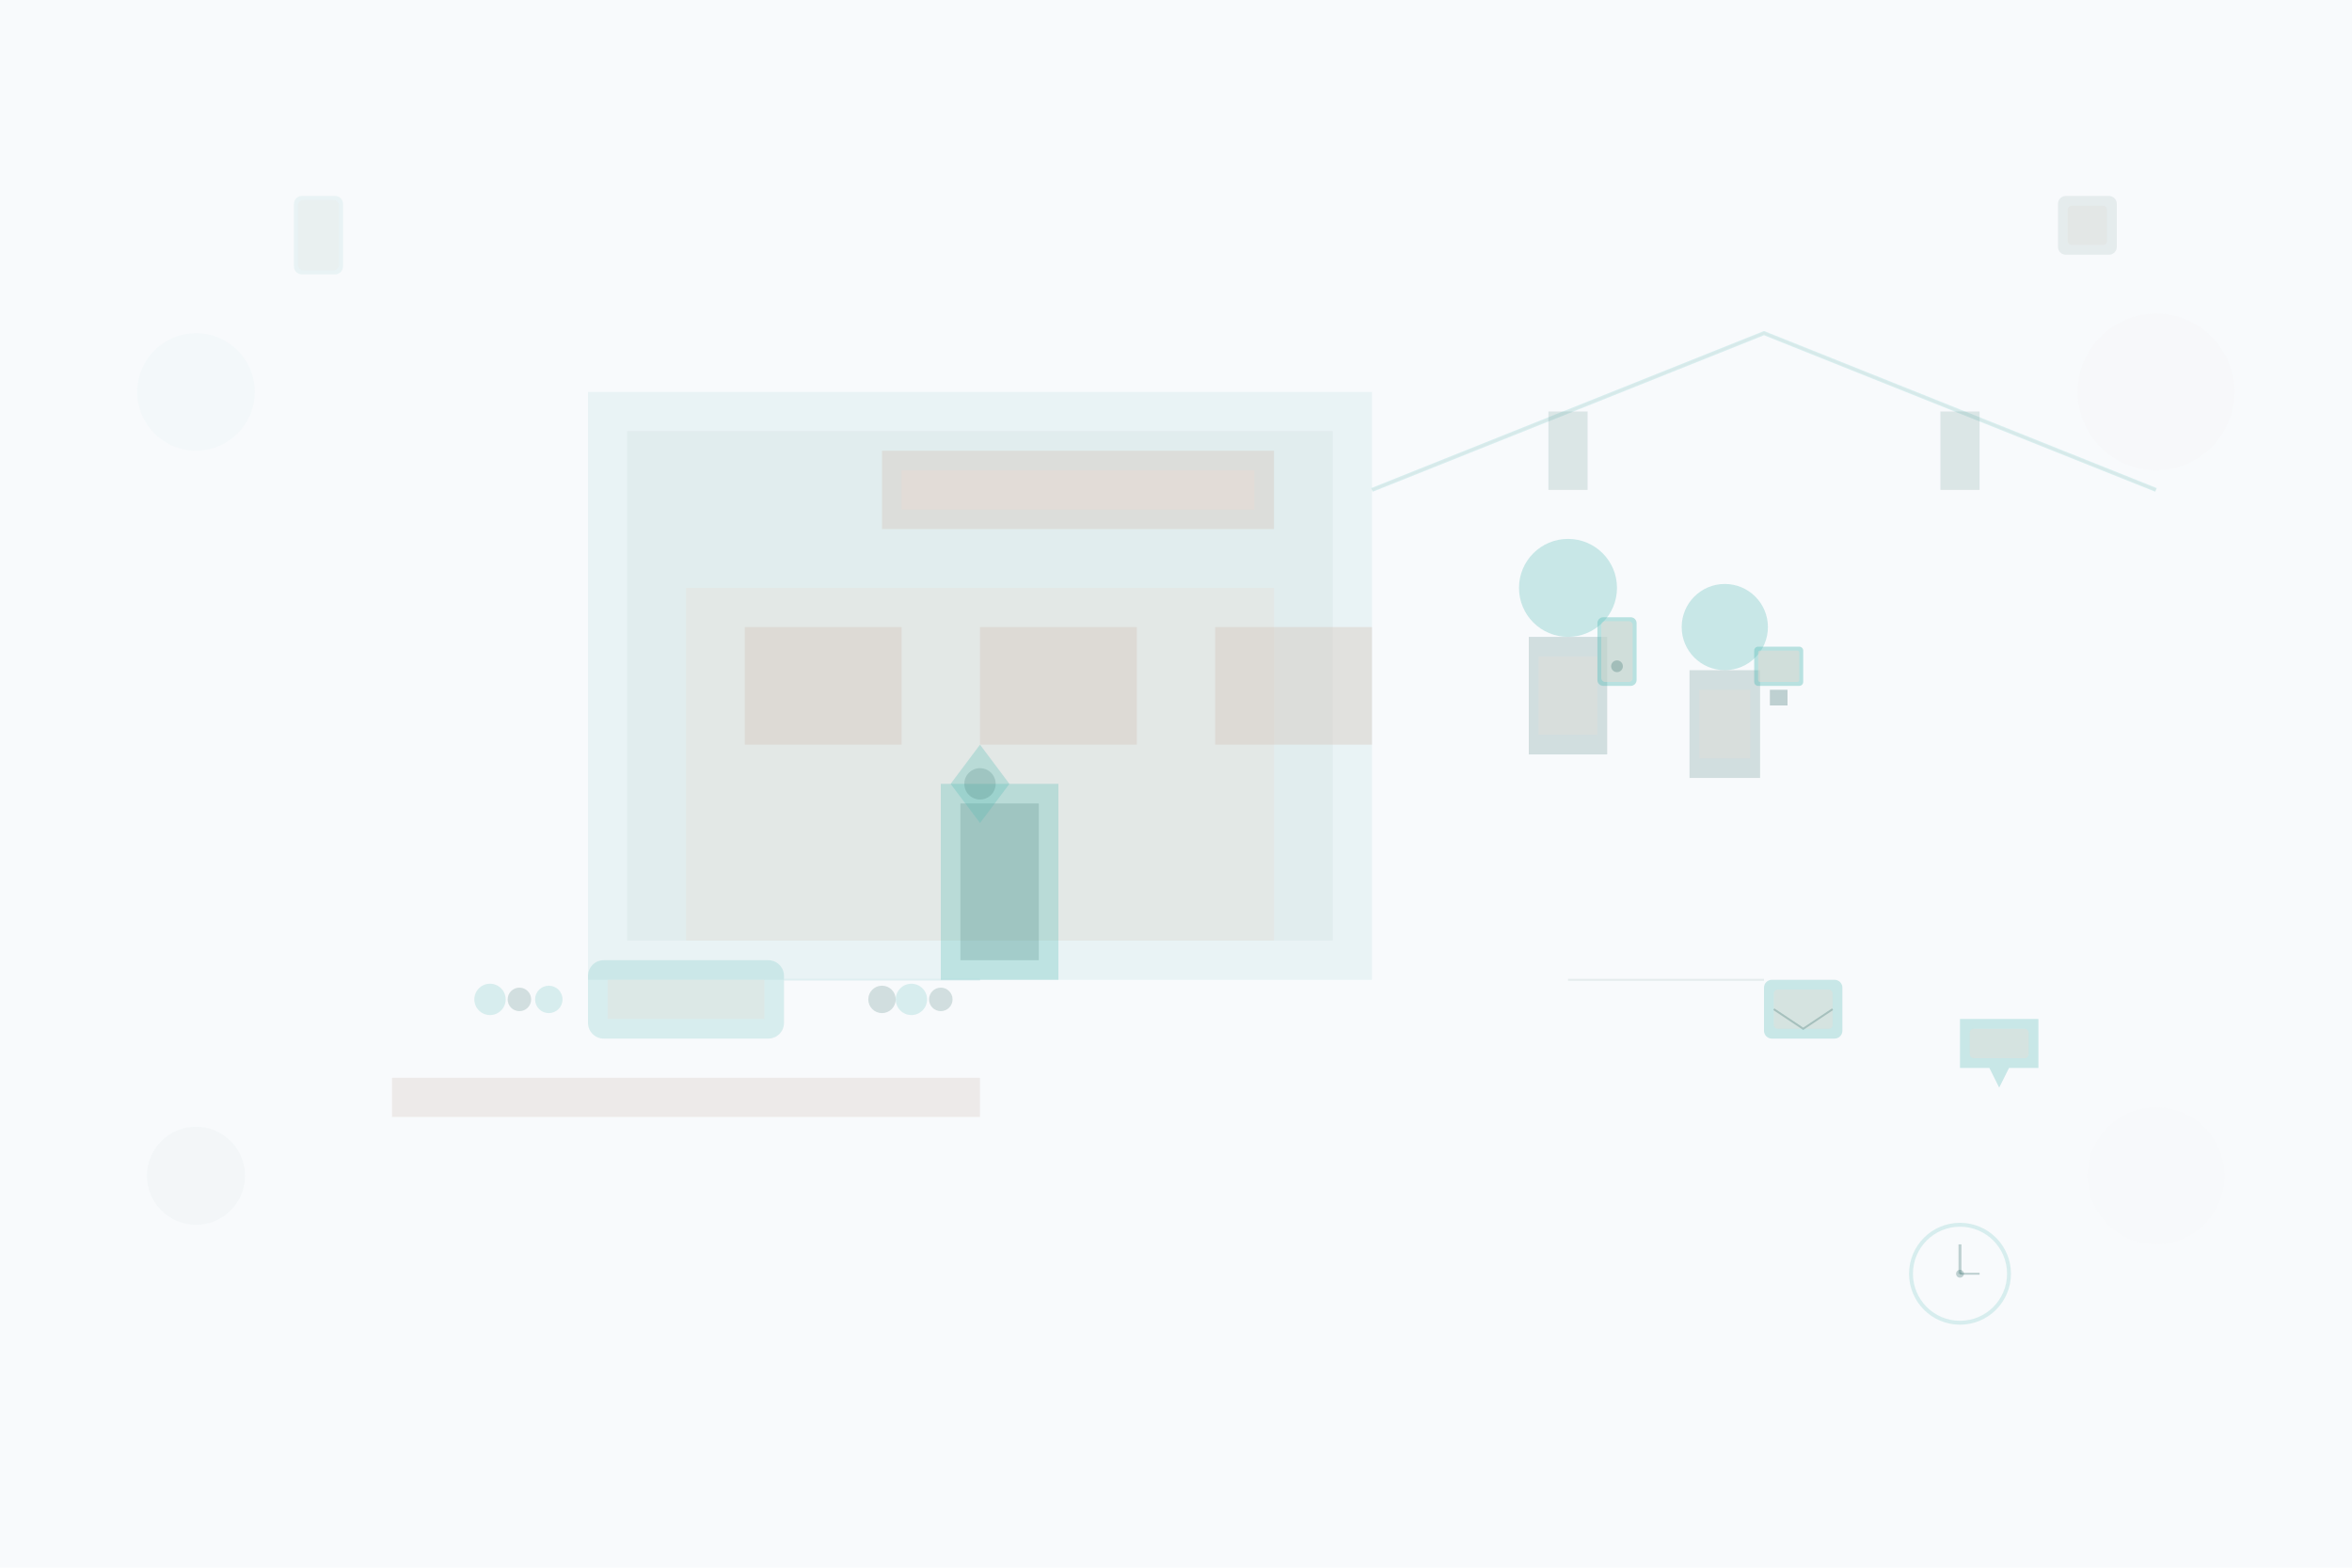
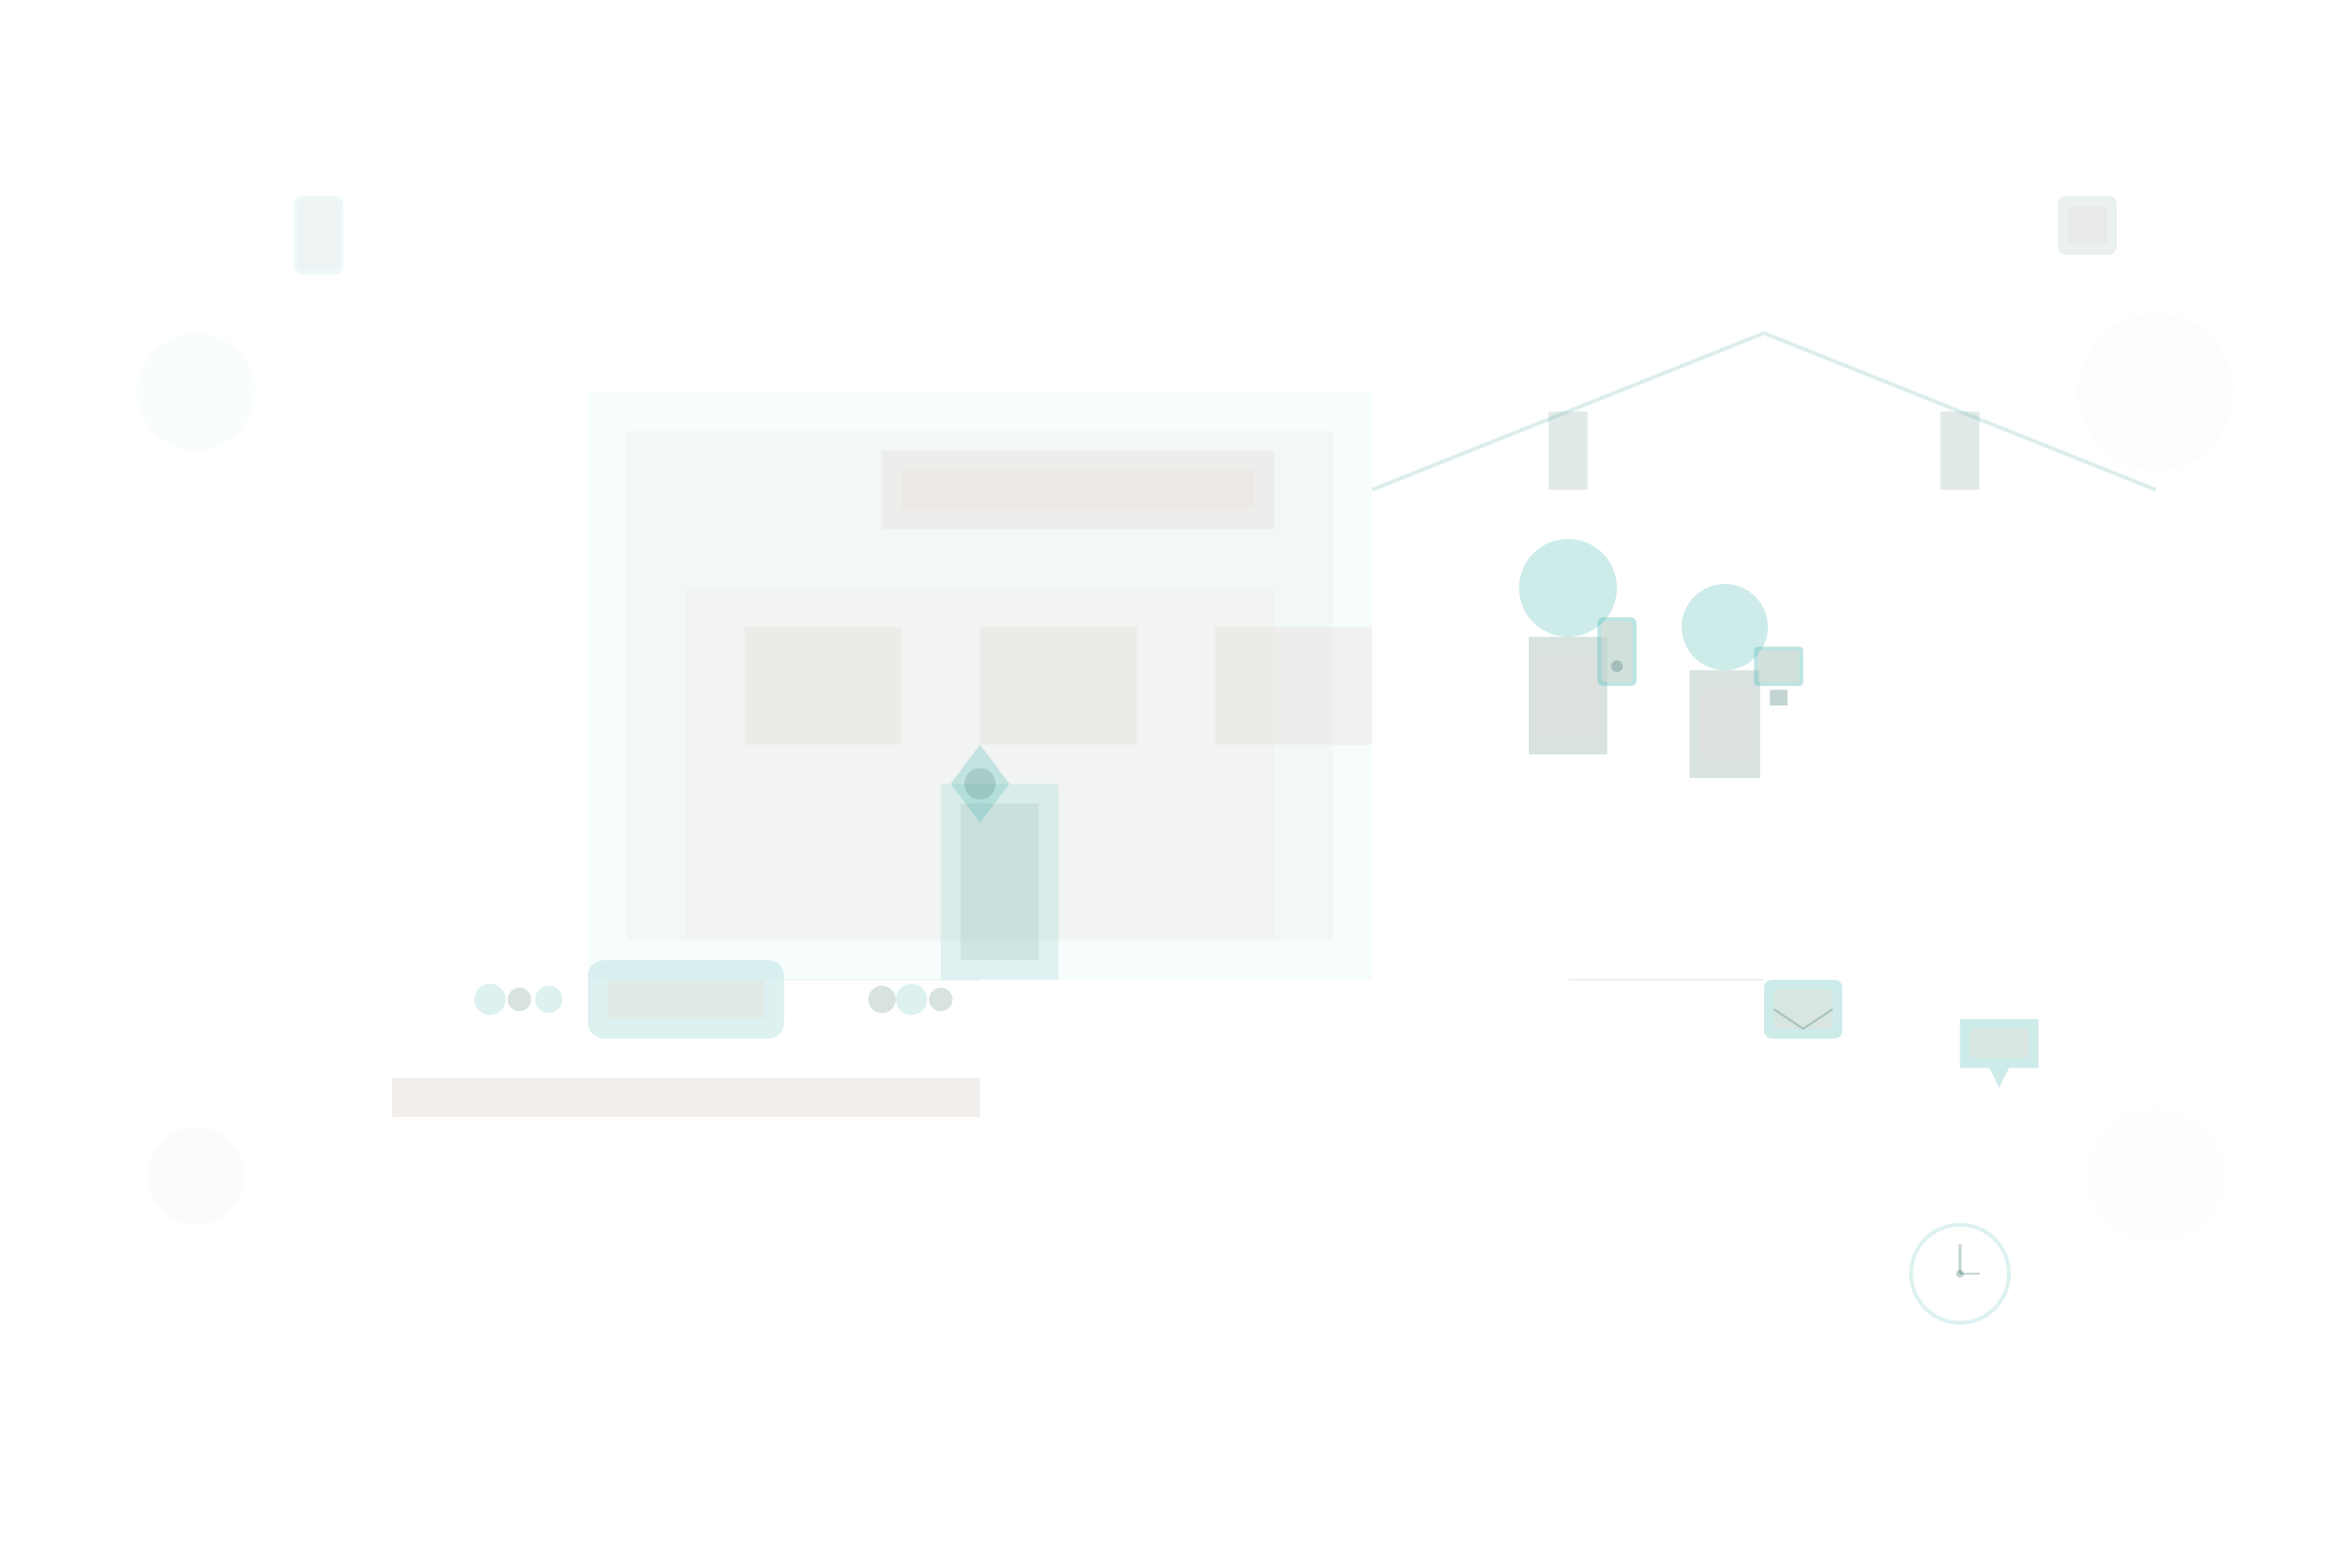
<svg xmlns="http://www.w3.org/2000/svg" width="1200" height="800" viewBox="0 0 1200 800" fill="none">
-   <rect width="1200" height="800" fill="#F8FAFC" />
+   <rect width="1200" height="800" fill="transparent" />
  <g transform="translate(300, 200)">
-     <rect x="0" y="0" width="400" height="300" fill="#57BBB6" opacity="0.1" />
-     <rect x="20" y="20" width="360" height="260" fill="#376F6B" opacity="0.05" />
-     <rect x="50" y="100" width="300" height="180" fill="#E8DCD4" opacity="0.3" />
-     <rect x="80" y="120" width="80" height="60" fill="#D5C6BC" opacity="0.4" />
-     <rect x="200" y="120" width="80" height="60" fill="#D5C6BC" opacity="0.4" />
-     <rect x="320" y="120" width="80" height="60" fill="#D5C6BC" opacity="0.4" />
-     <rect x="180" y="200" width="60" height="100" fill="#57BBB6" opacity="0.3" />
-     <rect x="190" y="210" width="40" height="80" fill="#376F6B" opacity="0.2" />
-     <rect x="150" y="30" width="200" height="40" fill="#D5C6BC" opacity="0.4" />
-     <rect x="160" y="40" width="180" height="20" fill="#E8DCD4" opacity="0.5" />
+     <rect x="0" y="0" width="400" height="300" fill="#57BBB6" opacity="0.05" />
+     <rect x="20" y="20" width="360" height="260" fill="#376F6B" opacity="0.03" />
+     <rect x="50" y="100" width="300" height="180" fill="#E8DCD4" opacity="0.15" />
+     <rect x="80" y="120" width="80" height="60" fill="#D5C6BC" opacity="0.2" />
+     <rect x="200" y="120" width="80" height="60" fill="#D5C6BC" opacity="0.2" />
+     <rect x="320" y="120" width="80" height="60" fill="#D5C6BC" opacity="0.2" />
+     <rect x="180" y="200" width="60" height="100" fill="#57BBB6" opacity="0.15" />
+     <rect x="190" y="210" width="40" height="80" fill="#376F6B" opacity="0.1" />
+     <rect x="150" y="30" width="200" height="40" fill="#D5C6BC" opacity="0.2" />
+     <rect x="160" y="40" width="180" height="20" fill="#E8DCD4" opacity="0.25" />
  </g>
  <g transform="translate(800, 300)">
    <g transform="translate(0, 0)">
      <circle cx="0" cy="0" r="25" fill="#57BBB6" opacity="0.3" />
      <rect x="-20" y="25" width="40" height="60" fill="#376F6B" opacity="0.2" />
      <rect x="-15" y="35" width="30" height="40" fill="#E8DCD4" opacity="0.3" />
      <g transform="translate(15, 15)">
        <rect x="0" y="0" width="20" height="35" rx="3" fill="#57BBB6" opacity="0.4" />
        <rect x="2" y="2" width="16" height="31" rx="2" fill="#E8DCD4" opacity="0.5" />
        <circle cx="10" cy="25" r="3" fill="#376F6B" opacity="0.3" />
      </g>
    </g>
    <g transform="translate(80, 20)">
      <circle cx="0" cy="0" r="22" fill="#57BBB6" opacity="0.3" />
      <rect x="-18" y="22" width="36" height="55" fill="#376F6B" opacity="0.2" />
      <rect x="-13" y="32" width="26" height="35" fill="#E8DCD4" opacity="0.3" />
      <g transform="translate(15, 10)">
        <rect x="0" y="0" width="25" height="20" rx="2" fill="#57BBB6" opacity="0.4" />
        <rect x="2" y="2" width="21" height="16" rx="1" fill="#E8DCD4" opacity="0.5" />
        <rect x="8" y="22" width="9" height="8" fill="#376F6B" opacity="0.3" />
      </g>
    </g>
  </g>
  <g transform="translate(200, 550)">
    <rect x="0" y="0" width="300" height="20" fill="#D5C6BC" opacity="0.3" />
    <rect x="100" y="-60" width="100" height="40" rx="8" fill="#57BBB6" opacity="0.2" />
    <rect x="110" y="-50" width="80" height="20" fill="#E8DCD4" opacity="0.3" />
    <g transform="translate(50, -40)">
      <circle cx="0" cy="0" r="8" fill="#57BBB6" opacity="0.2" />
      <circle cx="15" cy="0" r="6" fill="#376F6B" opacity="0.2" />
      <circle cx="30" cy="0" r="7" fill="#57BBB6" opacity="0.2" />
    </g>
    <g transform="translate(250, -40)">
      <circle cx="0" cy="0" r="7" fill="#376F6B" opacity="0.2" />
      <circle cx="15" cy="0" r="8" fill="#57BBB6" opacity="0.2" />
      <circle cx="30" cy="0" r="6" fill="#376F6B" opacity="0.2" />
    </g>
  </g>
  <g transform="translate(700, 150)">
    <path d="M0 100 L50 80 L100 60 L150 40 L200 20 L250 40 L300 60 L350 80 L400 100" fill="none" stroke="#57BBB6" stroke-width="2" opacity="0.2" />
    <rect x="90" y="60" width="20" height="40" fill="#376F6B" opacity="0.15" />
    <rect x="290" y="60" width="20" height="40" fill="#376F6B" opacity="0.15" />
    <path d="M0 100 Q50 80 100 60 Q150 40 200 20 Q250 40 300 60 Q350 80 400 100" fill="none" stroke="#D5C6BC" stroke-width="1" opacity="0.1" />
  </g>
  <g transform="translate(900, 500)">
    <rect x="0" y="0" width="40" height="30" rx="4" fill="#57BBB6" opacity="0.3" />
    <rect x="5" y="5" width="30" height="20" rx="2" fill="#E8DCD4" opacity="0.4" />
    <path d="M5 15 L20 25 L35 15" fill="none" stroke="#376F6B" stroke-width="1" opacity="0.3" />
  </g>
  <g transform="translate(1000, 520)">
    <path d="M0 0 L40 0 L40 25 L25 25 L20 35 L15 25 L0 25 Z" fill="#57BBB6" opacity="0.3" />
    <rect x="5" y="5" width="30" height="15" rx="2" fill="#E8DCD4" opacity="0.4" />
  </g>
  <g transform="translate(500, 400)">
    <path d="M0 -20 L15 0 L0 20 L-15 0 Z" fill="#57BBB6" opacity="0.3" />
    <circle cx="0" cy="0" r="8" fill="#376F6B" opacity="0.2" />
  </g>
  <g transform="translate(1000, 650)">
    <circle cx="0" cy="0" r="25" fill="none" stroke="#57BBB6" stroke-width="2" opacity="0.2" />
    <circle cx="0" cy="0" r="2" fill="#376F6B" opacity="0.3" />
    <line x1="0" y1="0" x2="0" y2="-15" stroke="#376F6B" stroke-width="1.5" opacity="0.3" />
    <line x1="0" y1="0" x2="10" y2="0" stroke="#376F6B" stroke-width="1" opacity="0.3" />
  </g>
  <g transform="translate(150, 100)">
    <rect x="0" y="0" width="25" height="40" rx="4" fill="#57BBB6" opacity="0.1" />
    <rect x="2" y="2" width="21" height="36" rx="3" fill="#E8DCD4" opacity="0.15" />
  </g>
  <g transform="translate(1050, 100)">
    <rect x="0" y="0" width="30" height="30" rx="4" fill="#376F6B" opacity="0.1" />
    <rect x="5" y="5" width="20" height="20" rx="2" fill="#D5C6BC" opacity="0.15" />
  </g>
  <g transform="translate(400, 500)">
    <line x1="0" y1="0" x2="100" y2="0" stroke="#57BBB6" stroke-width="1" opacity="0.1" />
  </g>
  <g transform="translate(800, 500)">
    <line x1="0" y1="0" x2="100" y2="0" stroke="#376F6B" stroke-width="1" opacity="0.1" />
  </g>
  <g transform="translate(100, 200)">
    <circle cx="0" cy="0" r="30" fill="#57BBB6" opacity="0.03" />
  </g>
  <g transform="translate(1100, 200)">
    <circle cx="0" cy="0" r="40" fill="#D5C6BC" opacity="0.03" />
  </g>
  <g transform="translate(100, 600)">
    <circle cx="0" cy="0" r="25" fill="#376F6B" opacity="0.03" />
  </g>
  <g transform="translate(1100, 600)">
    <circle cx="0" cy="0" r="35" fill="#E8DCD4" opacity="0.03" />
  </g>
</svg>
